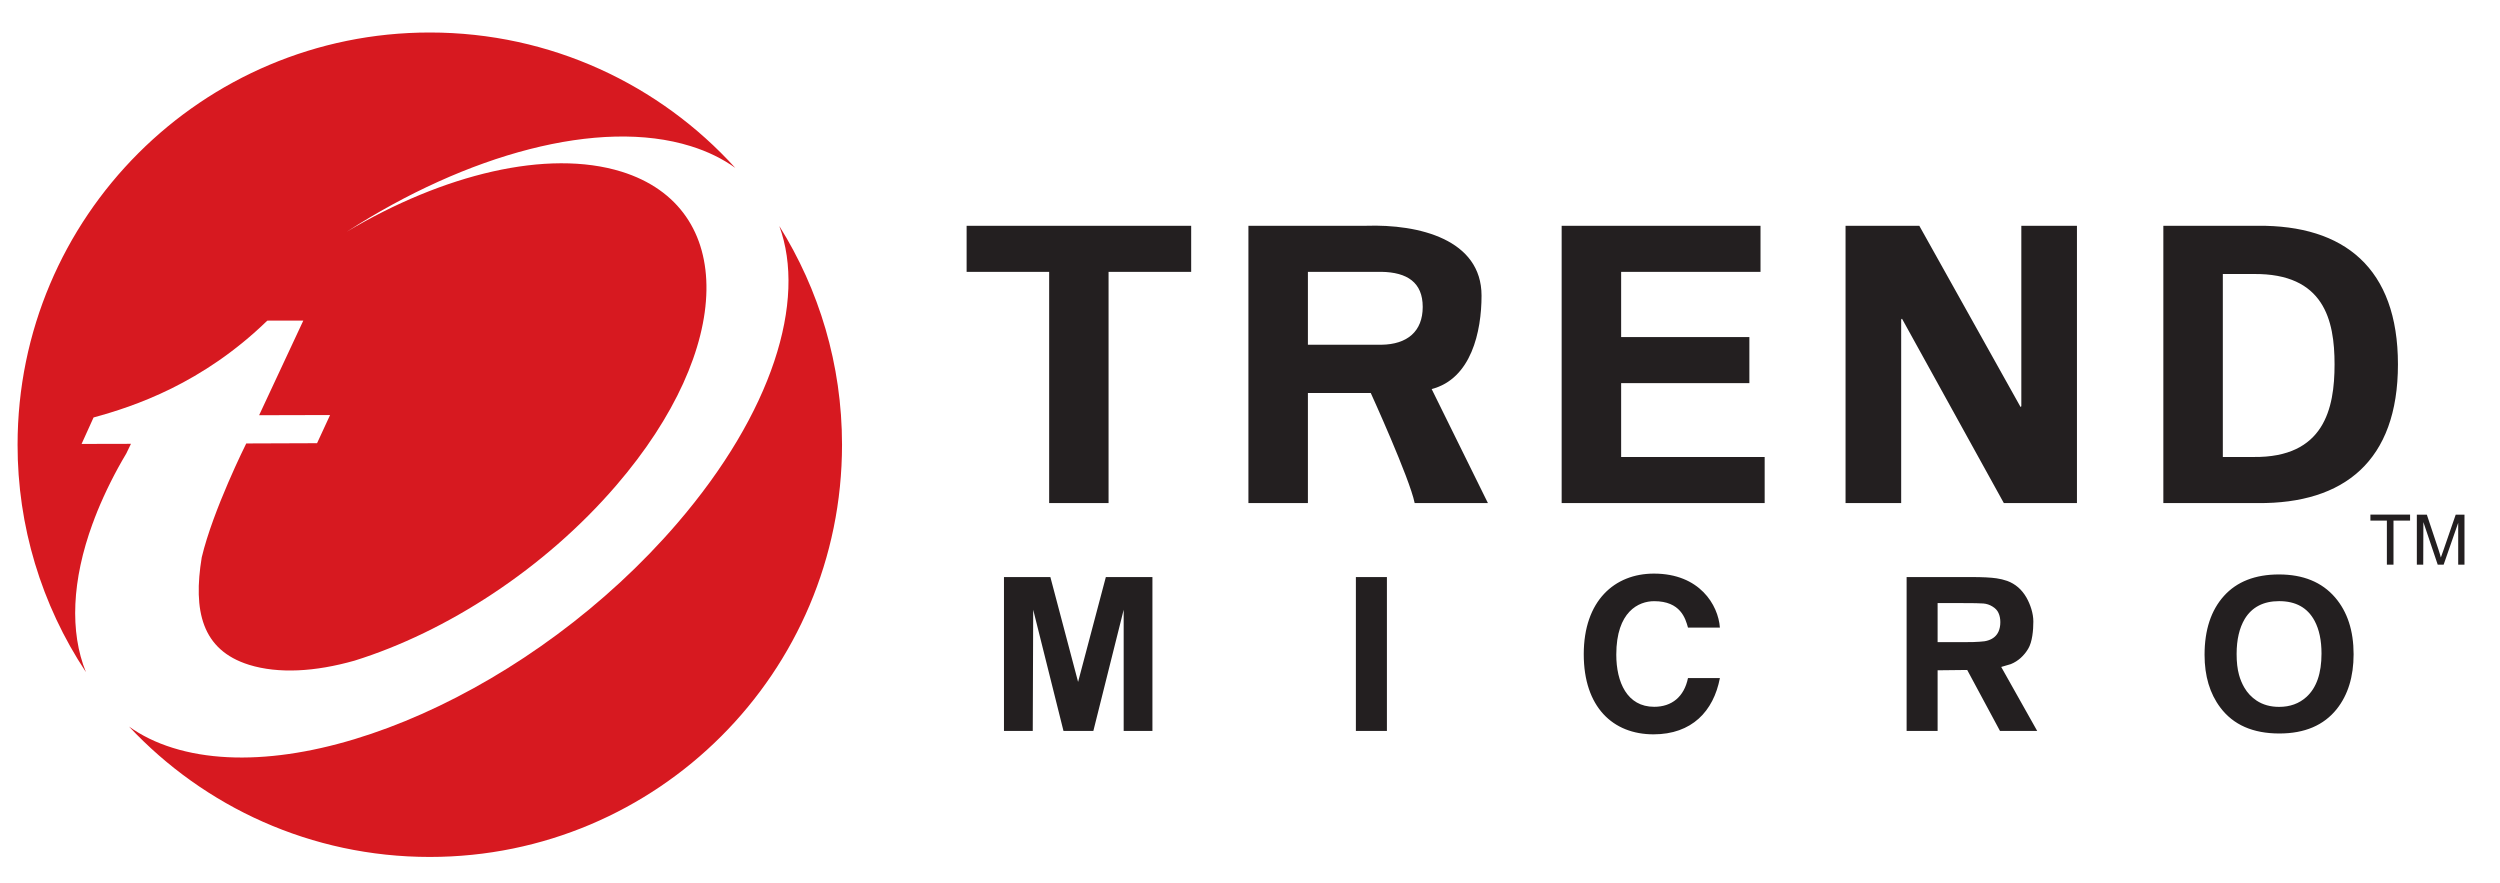
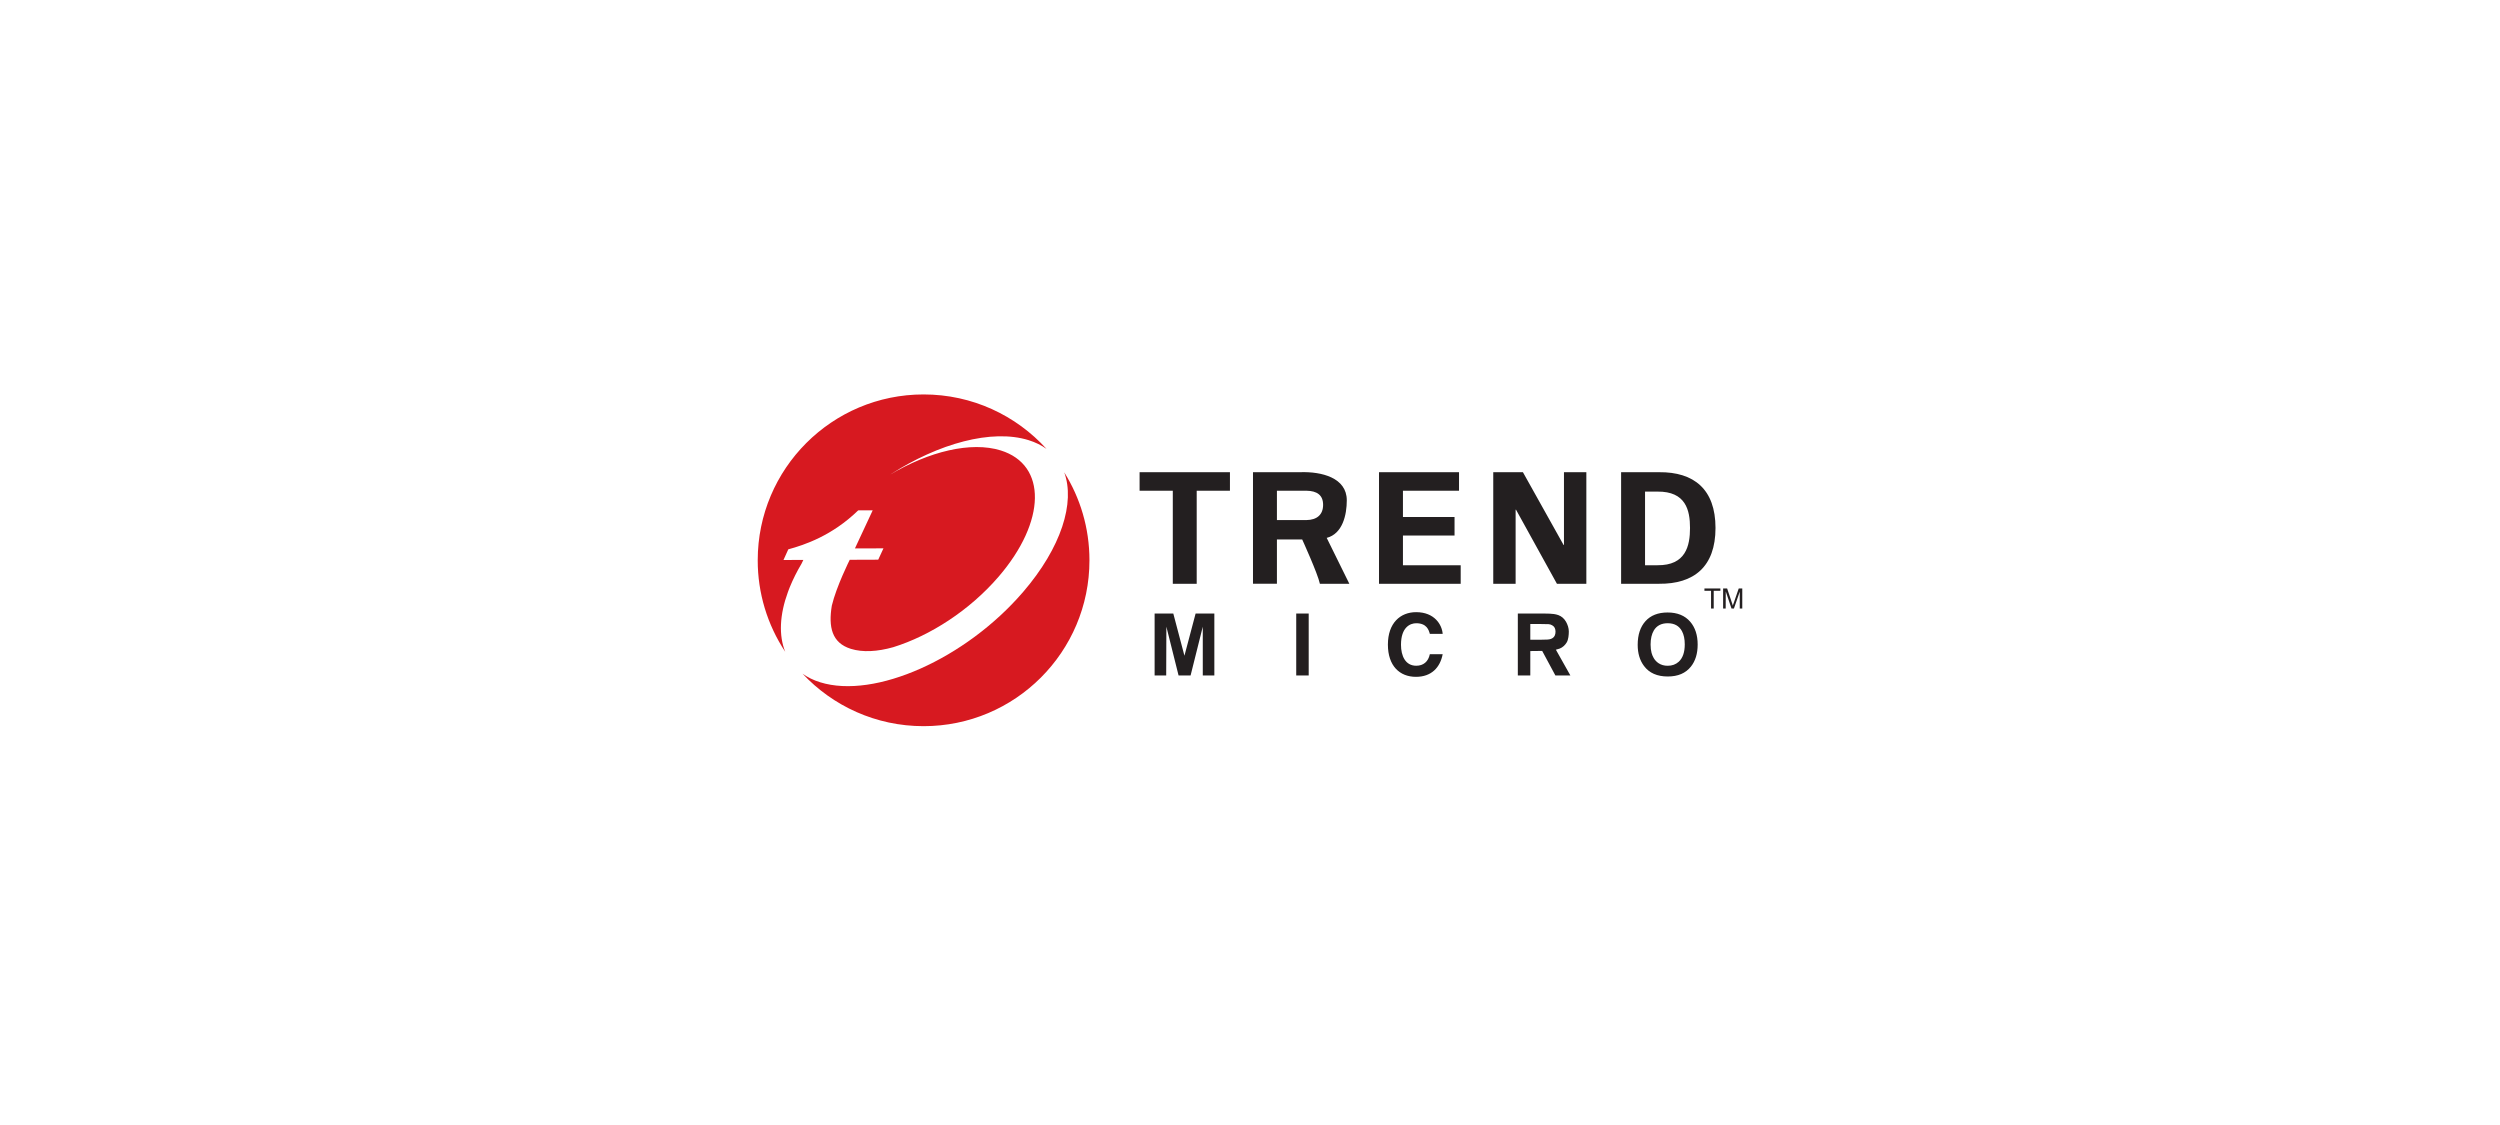
- <svg xmlns="http://www.w3.org/2000/svg" width="68" height="24" viewBox="0 0 68 24" fill="none">
-   <path d="M26.292 6.141H32.4V7.394H30.153V13.683H28.537V7.394H26.292V6.141ZM35.575 7.394H37.573C38.279 7.405 38.698 7.685 38.698 8.348C38.698 9.014 38.279 9.368 37.573 9.377H35.575V7.394ZM35.575 10.69H37.285C37.285 10.69 38.344 13.013 38.479 13.683H40.471L38.941 10.582C40.019 10.304 40.298 9.018 40.298 8.042C40.298 6.511 38.591 6.094 37.159 6.141H33.957V13.683H35.575V10.69ZM42.477 6.141H47.886V7.394H44.095V9.168H47.583V10.421H44.095V12.43H47.999V13.684H42.477V6.141ZM54.504 13.683L51.734 8.668L51.712 8.689V13.683H50.199V6.141H52.205L54.959 11.07L54.98 11.05V6.141H56.493V13.683H54.504ZM60.461 7.453H61.297C63.218 7.432 63.5 8.711 63.5 9.912C63.5 11.114 63.218 12.452 61.297 12.43H60.461L60.461 7.453ZM58.843 13.684H61.41C63.761 13.704 65.224 12.535 65.224 9.911C65.224 7.29 63.761 6.12 61.41 6.141H58.843V13.684ZM31.346 19.882H30.564V16.585L29.739 19.882H28.927L28.103 16.585L28.091 19.882H27.308V15.696H28.57L29.324 18.548L30.079 15.696H31.346V19.882ZM37.724 19.882H36.88V15.696H37.724V19.882ZM54.359 17.18C54.307 17.294 54.217 17.371 54.089 17.415C54.022 17.439 53.942 17.451 53.848 17.455C53.752 17.464 53.61 17.466 53.428 17.466H52.703V16.404H53.364C53.668 16.404 53.862 16.407 53.948 16.415C54.035 16.422 54.119 16.45 54.193 16.496C54.273 16.544 54.327 16.601 54.359 16.672C54.393 16.746 54.409 16.831 54.409 16.923C54.409 17.02 54.392 17.106 54.359 17.18ZM54.433 18.141L54.694 18.064C54.897 17.982 55.056 17.831 55.165 17.649C55.28 17.461 55.307 17.138 55.307 16.905C55.307 16.682 55.226 16.442 55.118 16.251C54.992 16.033 54.819 15.883 54.597 15.801C54.502 15.768 54.404 15.744 54.305 15.73C54.144 15.707 53.922 15.696 53.638 15.696H51.86V19.882H52.703V18.232L53.508 18.223L54.4 19.882H55.412L54.433 18.141ZM62.734 18.958C62.536 19.137 62.289 19.227 61.992 19.227C61.755 19.227 61.551 19.17 61.38 19.057C61.242 18.966 61.127 18.844 61.045 18.701C60.982 18.592 60.934 18.476 60.901 18.355C60.857 18.197 60.836 18.008 60.836 17.789C60.836 17.398 60.911 17.081 61.057 16.835C61.253 16.514 61.565 16.351 61.992 16.351C62.445 16.351 62.766 16.529 62.958 16.889C63.082 17.122 63.145 17.418 63.145 17.777C63.145 18.315 63.009 18.709 62.734 18.958ZM63.515 16.251C63.155 15.833 62.645 15.625 61.988 15.625C61.342 15.625 60.841 15.821 60.491 16.21C60.14 16.6 59.964 17.134 59.964 17.812C59.964 18.389 60.107 18.865 60.392 19.244C60.745 19.716 61.281 19.951 61.999 19.951C62.686 19.951 63.206 19.729 63.56 19.286C63.864 18.903 64.018 18.406 64.018 17.795C64.018 17.155 63.849 16.64 63.515 16.251ZM45.913 17.07C45.844 16.82 45.71 16.352 44.993 16.352C44.575 16.352 43.963 16.63 43.963 17.806C43.963 18.555 44.257 19.225 44.993 19.225C45.473 19.225 45.808 18.953 45.913 18.444H46.781C46.608 19.347 46.017 19.974 44.976 19.974C43.87 19.974 43.078 19.232 43.078 17.795C43.078 16.34 43.916 15.602 44.987 15.602C46.231 15.602 46.736 16.456 46.781 17.07H45.913ZM65.554 14.16H65.103V15.359H64.923V14.16H64.475V13.998H65.554V14.16ZM67.034 15.359H66.863V14.22L66.467 15.359H66.306L65.916 14.201L65.912 15.359H65.738V13.999H66.01L66.331 14.962L66.366 15.074L66.391 15.164L66.469 14.945L66.795 13.999H67.034V15.359Z" fill="#231F20" />
-   <path d="M2.521 14.237L2.536 14.199L2.58 14.079L2.623 13.971L2.642 13.921C2.866 13.374 3.131 12.844 3.434 12.337C3.475 12.248 3.519 12.16 3.562 12.072L2.219 12.075L2.545 11.355C3.655 11.053 5.504 10.435 7.269 8.723L7.321 8.72H8.25L7.048 11.294L8.978 11.289L8.624 12.055L6.698 12.062C6.698 12.062 5.794 13.868 5.487 15.161C5.25 16.603 5.483 17.68 6.775 18.083C7.573 18.33 8.569 18.274 9.642 17.97C12.139 17.192 14.809 15.475 16.762 13.203C19.978 9.467 20.04 5.645 16.905 4.669C14.892 4.045 12.055 4.739 9.43 6.304C12.703 4.193 16.303 3.201 18.787 3.975C19.253 4.12 19.656 4.319 19.999 4.566C17.947 2.304 14.984 0.884 11.689 0.884C5.499 0.884 0.478 5.904 0.478 12.096C0.475 14.296 1.122 16.448 2.337 18.281C1.893 17.185 1.956 15.78 2.52 14.238" fill="#D71920" />
-   <path d="M21.197 6.148C21.947 8.186 21.008 11.226 18.419 14.236C14.531 18.757 8.389 21.491 4.703 20.343C4.245 20.201 3.848 20.005 3.509 19.762C5.555 21.946 8.463 23.309 11.69 23.309C17.883 23.309 22.903 18.289 22.903 12.097C22.903 9.91 22.276 7.872 21.197 6.148Z" fill="#D71920" />
+ <svg xmlns="http://www.w3.org/2000/svg" width="169" height="76" viewBox="0 0 169 76" fill="none">
+   <path d="M77.036 31.92H83.144V33.174H80.897V39.463H79.281V33.173H77.036V31.92ZM86.32 33.173H88.317C89.024 33.184 89.442 33.464 89.442 34.127C89.442 34.793 89.024 35.147 88.317 35.157H86.32V33.173ZM86.32 36.469H88.029C88.029 36.469 89.088 38.792 89.224 39.463H91.215L89.685 36.361C90.763 36.083 91.043 34.797 91.043 33.821C91.043 32.29 89.335 31.873 87.904 31.92H84.702V39.462H86.32V36.469ZM93.221 31.92H98.63V33.174H94.839V34.947H98.327V36.2H94.839V38.21H98.743V39.463H93.221V31.92ZM105.248 39.463L102.478 34.447L102.456 34.468V39.463H100.944V31.92H102.949L105.703 36.849L105.724 36.829V31.92H107.237V39.463H105.248ZM111.205 33.232H112.042C113.962 33.212 114.245 34.49 114.245 35.691C114.245 36.893 113.962 38.231 112.042 38.21H111.205L111.205 33.232ZM109.587 39.463H112.155C114.505 39.484 115.968 38.315 115.968 35.691C115.968 33.069 114.505 31.899 112.155 31.921H109.587V39.463ZM82.09 45.661H81.308V42.364L80.484 45.661H79.671L78.847 42.364L78.835 45.661H78.052V41.475H79.315L80.068 44.327L80.823 41.475H82.09V45.661ZM88.468 45.661H87.625V41.475H88.468V45.661ZM105.103 42.96C105.051 43.073 104.961 43.15 104.833 43.194C104.766 43.218 104.686 43.23 104.593 43.235C104.496 43.243 104.354 43.245 104.173 43.245H103.448V42.183H104.109C104.412 42.183 104.607 42.187 104.693 42.194C104.779 42.201 104.863 42.229 104.937 42.276C105.017 42.323 105.071 42.381 105.103 42.451C105.137 42.526 105.153 42.61 105.153 42.702C105.153 42.8 105.137 42.885 105.103 42.96V42.96ZM105.178 43.92L105.438 43.843C105.642 43.761 105.8 43.611 105.909 43.428C106.024 43.24 106.052 42.917 106.052 42.684C106.052 42.461 105.97 42.221 105.863 42.031C105.737 41.812 105.563 41.662 105.342 41.58C105.247 41.547 105.149 41.523 105.049 41.509C104.888 41.486 104.666 41.475 104.382 41.475H102.605V45.661H103.448V44.011L104.252 44.002L105.144 45.661H106.157L105.178 43.92ZM113.479 44.737C113.28 44.916 113.033 45.006 112.736 45.006C112.5 45.006 112.296 44.949 112.124 44.836C111.986 44.745 111.871 44.623 111.789 44.48C111.726 44.372 111.678 44.255 111.645 44.134C111.602 43.976 111.58 43.787 111.58 43.569C111.58 43.178 111.655 42.86 111.801 42.614C111.997 42.293 112.309 42.13 112.736 42.13C113.189 42.13 113.51 42.309 113.702 42.668C113.826 42.901 113.89 43.197 113.89 43.557C113.89 44.094 113.753 44.489 113.479 44.737ZM114.26 42.03C113.899 41.612 113.39 41.404 112.732 41.404C112.086 41.404 111.586 41.6 111.235 41.99C110.884 42.379 110.708 42.914 110.708 43.591C110.708 44.168 110.851 44.644 111.137 45.023C111.489 45.495 112.025 45.731 112.743 45.731C113.431 45.731 113.95 45.508 114.304 45.065C114.609 44.683 114.762 44.185 114.762 43.574C114.762 42.934 114.594 42.42 114.26 42.03V42.03ZM96.657 42.849C96.588 42.6 96.454 42.131 95.737 42.131C95.319 42.131 94.707 42.409 94.707 43.586C94.707 44.334 95.001 45.004 95.737 45.004C96.218 45.004 96.553 44.732 96.657 44.223H97.525C97.353 45.126 96.762 45.754 95.72 45.754C94.615 45.754 93.822 45.011 93.822 43.575C93.822 42.119 94.66 41.382 95.731 41.382C96.975 41.382 97.48 42.235 97.525 42.849H96.657ZM116.298 39.939H115.847V41.139H115.667V39.939H115.22V39.778H116.298V39.939ZM117.778 41.139H117.607V39.999L117.212 41.139H117.05L116.661 39.98L116.656 41.139H116.483V39.778H116.754L117.075 40.741L117.111 40.854L117.135 40.943L117.213 40.724L117.539 39.778H117.778V41.139Z" fill="#231F20" />
+   <path d="M53.265 40.017L53.28 39.979L53.324 39.859L53.367 39.75L53.386 39.7C53.61 39.153 53.875 38.624 54.178 38.116C54.22 38.027 54.263 37.94 54.306 37.852L52.963 37.855L53.289 37.135C54.399 36.832 56.248 36.214 58.013 34.503L58.065 34.499H58.994L57.793 37.074L59.722 37.068L59.368 37.835L57.442 37.842C57.442 37.842 56.538 39.648 56.231 40.94C55.994 42.383 56.227 43.459 57.519 43.862C58.318 44.11 59.313 44.053 60.386 43.749C62.884 42.972 65.553 41.254 67.507 38.982C70.722 35.247 70.784 31.425 67.649 30.449C65.637 29.824 62.8 30.519 60.174 32.084C63.448 29.972 67.047 28.981 69.531 29.754C69.997 29.899 70.4 30.099 70.744 30.346C68.691 28.084 65.728 26.664 62.434 26.664C56.243 26.664 51.222 31.684 51.222 37.875C51.219 40.075 51.866 42.227 53.082 44.061C52.637 42.965 52.7 41.559 53.265 40.017" fill="#D71920" />
+   <path d="M71.941 31.928C72.691 33.966 71.753 37.006 69.163 40.016C65.275 44.537 59.133 47.271 55.447 46.123C54.99 45.981 54.592 45.785 54.253 45.542C56.299 47.725 59.207 49.089 62.434 49.089C68.627 49.089 73.647 44.069 73.647 37.877C73.647 35.69 73.02 33.652 71.941 31.928" fill="#D71920" />
</svg>
